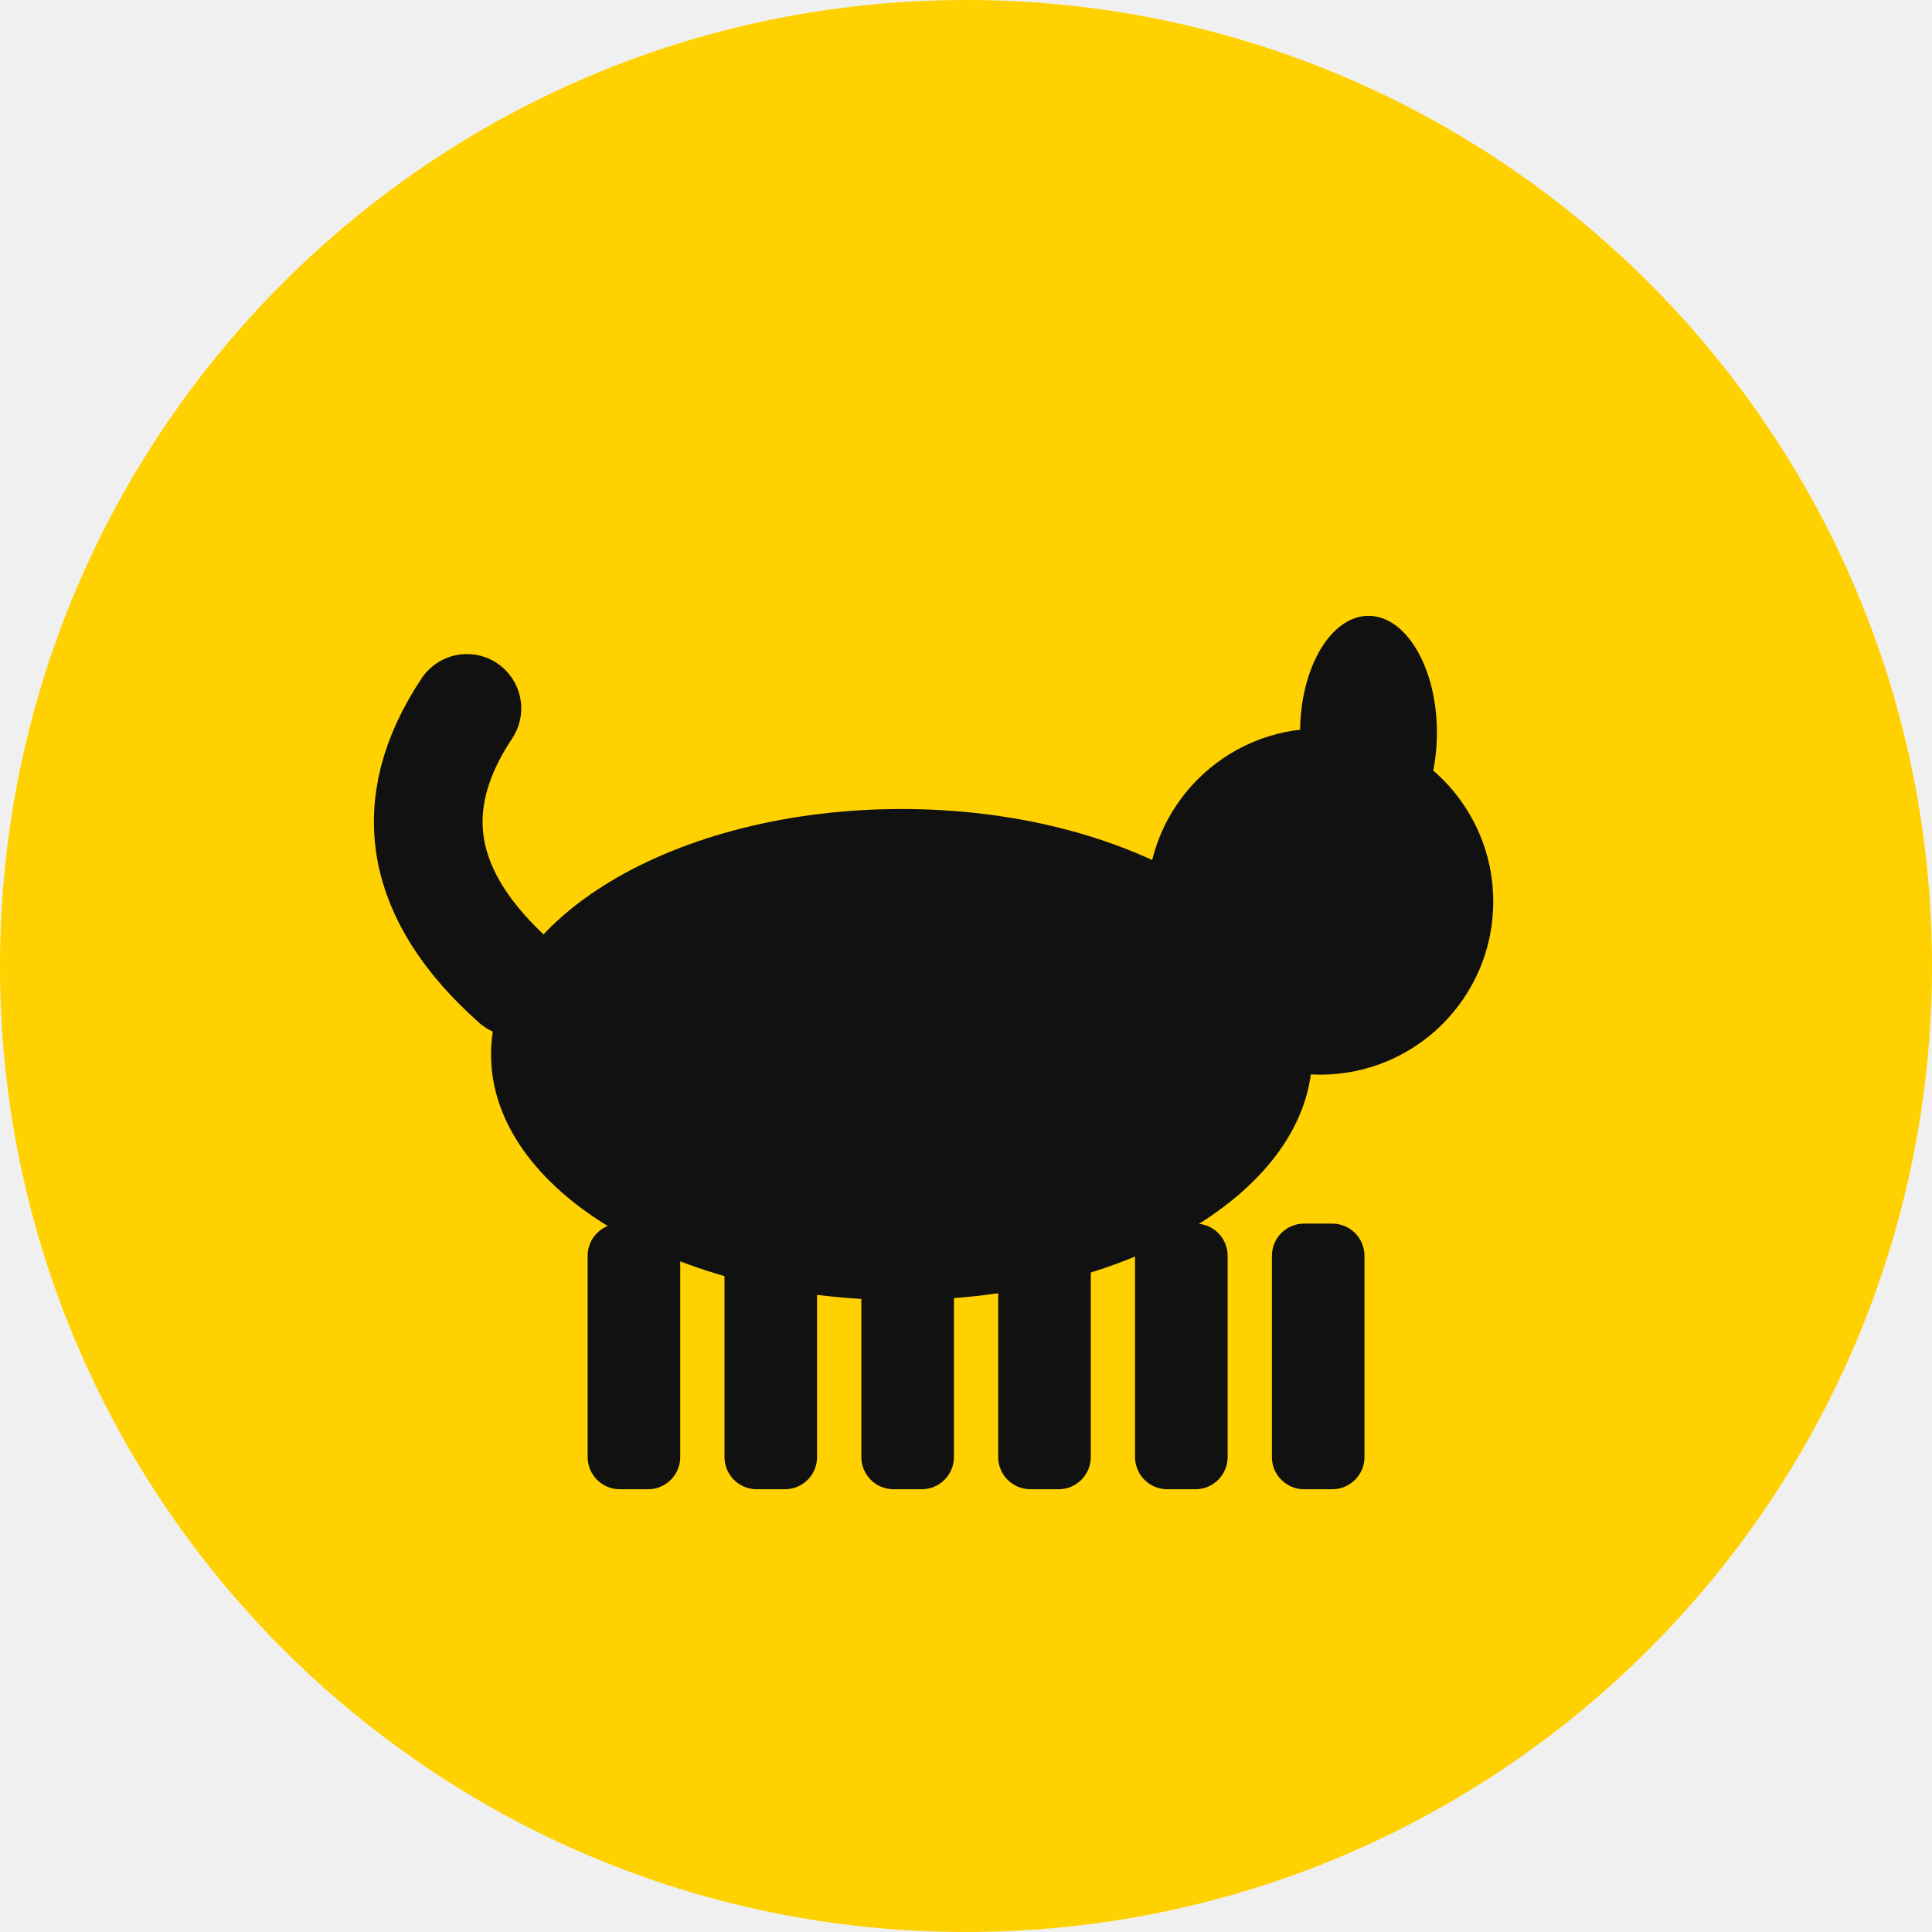
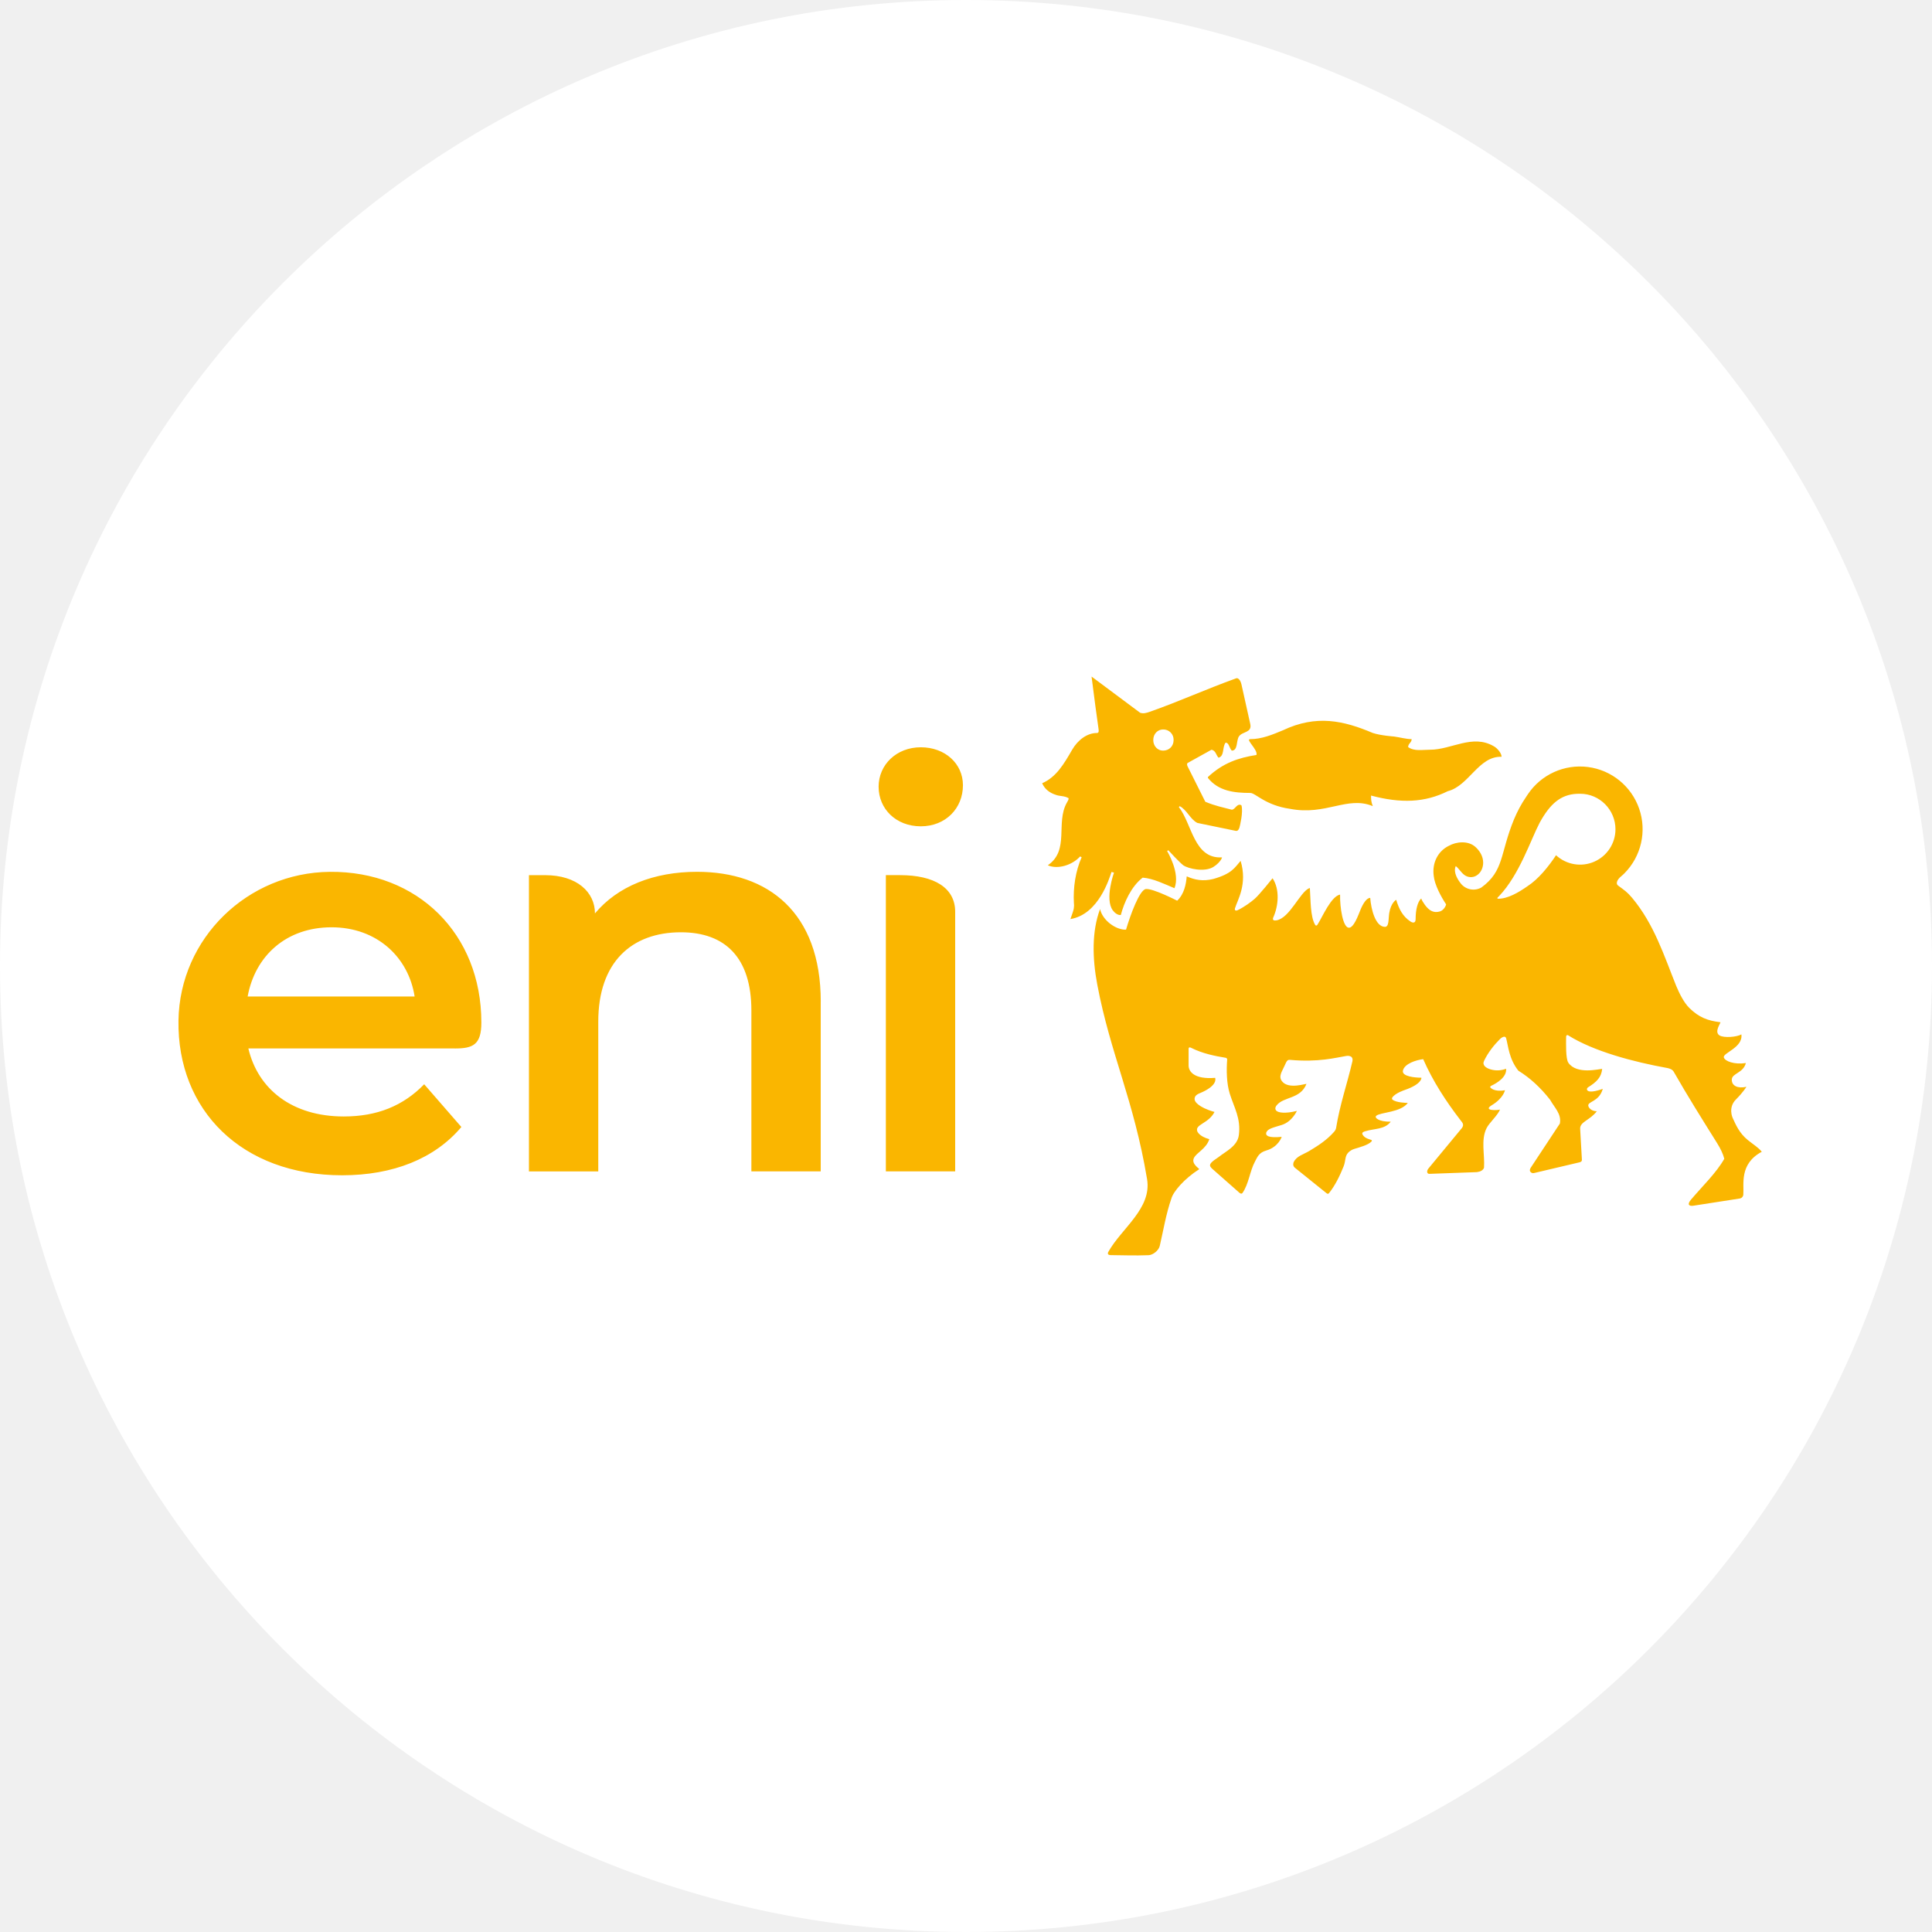
- <svg class="pin-mark" viewBox="0 0 24 24" width="22" height="22" aria-hidden="true">
-   <circle cx="12" cy="12" r="12" fill="#FFD100" />
-   <ellipse cx="11.2" cy="13.1" rx="5.1" ry="3.05" fill="#111" />
-   <circle cx="16.4" cy="11.2" r="2.15" fill="#111" />
-   <ellipse cx="17" cy="9.1" rx="0.85" ry="1.45" fill="#111" />
-   <path d="M6.4 12.2q-1.8-1.6-.6-3.4" fill="none" stroke="#111" stroke-width="1.35" stroke-linecap="round" />
-   <rect x="7.3" y="15.2" width="1.15" height="3.3" rx="0.4" fill="#111" />
-   <rect x="9" y="15.2" width="1.15" height="3.3" rx="0.4" fill="#111" />
-   <rect x="10.7" y="15.2" width="1.15" height="3.3" rx="0.4" fill="#111" />
-   <rect x="12.4" y="15.2" width="1.15" height="3.3" rx="0.4" fill="#111" />
-   <rect x="14.1" y="15.2" width="1.15" height="3.3" rx="0.4" fill="#111" />
-   <rect x="15.8" y="15.2" width="1.15" height="3.3" rx="0.4" fill="#111" />
+ <svg xmlns="http://www.w3.org/2000/svg" class="pin-mark" viewBox="0 0 24 24" width="22" height="22" aria-hidden="true">
+   <circle cx="12" cy="12" r="12" fill="#fff" />
+   <svg x="2.0" y="2.0" width="20.0" height="20.0" viewBox="0 0 89 32" preserveAspectRatio="xMidYMid meet">
+     <g clip-path="url(#eni-ki5pig3zda)" fill="#FAB600">
+       <path d="M16.25 20.558H4.829c.533 2.255 2.422 3.76 5.274 3.76 1.84 0 3.281-.583 4.446-1.78l2.055 2.362c-1.472 1.748-3.772 2.669-6.593 2.669-5.547 0-9.12-3.602-9.045-8.557.07-4.55 3.822-8.178 8.373-8.217 4.83-.043 8.37 3.412 8.37 8.331 0 1.225-.461 1.433-1.46 1.433v-.001zM4.79 17.685h9.23c-.334-2.16-2.076-3.825-4.591-3.825S5.2 15.445 4.79 17.685zm31.679.284v9.384h-3.833V18.46c0-2.913-1.441-4.324-3.895-4.324-2.73 0-4.569 1.657-4.569 4.938v8.28H20.34V10.978h.89c1.775 0 2.759.947 2.759 2.115 1.257-1.503 3.25-2.3 5.643-2.3 3.925 0 6.839 2.239 6.839 7.176h-.001zm3.2-11.876c0-1.224.992-2.184 2.332-2.184 1.34 0 2.33.903 2.33 2.097 0 1.282-.961 2.272-2.33 2.272-1.37 0-2.331-.962-2.331-2.185zm.4 4.884h.782c1.899 0 3.051.704 3.051 2.025v14.351H40.07V10.977zM74.107 4.435c-1.266-.05-1.804 1.606-2.973 1.901-1.269.632-2.584.683-4.243.242 0 .195 0 .341.096.585-1.413-.585-2.582.536-4.58.148-1.366-.195-1.902-.878-2.194-.878-.877 0-1.756-.097-2.34-.83v-.048c.83-.781 1.707-1.071 2.682-1.22.095-.292-.635-.876-.342-.876.634 0 1.218-.244 1.804-.488 1.852-.879 3.362-.535 4.971.148.44.145 1.173.195 1.173.195.338.048.683.145.974.145 0 .194-.194.244-.194.439.338.244.778.146 1.218.146 1.17 0 2.34-.877 3.511-.195.194.099.438.39.438.587m-17.355.339s-.073.048 0 .196l.976 1.95c.584.243.925.293 1.461.439.195 0 .294-.39.537-.242.108.375-.09 1.15-.108 1.217 0 0-.056.226-.199.196l-2.13-.44c-.39-.193-.585-.731-.976-.926l-.048.05c.73.926.829 2.876 2.388 2.78-.049.194-.314.432-.487.534-.486.292-1.365.1-1.656-.096-.245-.197-.733-.731-.733-.731l-.097-.103-.063.048s.747 1.224.405 2.052c-.584-.243-1.17-.537-1.756-.584-.632.486-1.024 1.367-1.209 2.067-.171.018-.345-.124-.447-.264-.452-.63.07-2.08.07-2.08l-.137-.036c-.12.343-.707 2.347-2.272 2.604.054-.141.145-.422.145-.422.086-.254.048-.456.048-.456-.048-.864.087-1.762.428-2.541l-.084-.043c-.44.488-1.25.73-1.787.488 1.218-.83.42-2.341 1.054-3.463.049-.095.098-.146.098-.244-.244-.146-.49-.096-.732-.195-.293-.096-.586-.29-.731-.633.78-.34 1.198-1.058 1.657-1.852.316-.544.83-.925 1.366-.925.09 0 .115-.068.097-.195-.097-.683-.245-1.757-.39-2.925l2.68 1.998c.193.072.39 0 .536-.05 1.658-.582 3.024-1.217 4.777-1.851.096-.04.236.08.294.34l.488 2.195c.098.488-.438.39-.633.683-.149.244-.05.779-.39.779-.147-.145-.147-.44-.342-.44-.196.245-.048.732-.39.832-.146-.15-.146-.392-.39-.441l-1.316.73m-.779-1.267a.563.563 0 0 0-.586-.583c-.294 0-.538.243-.538.583 0 .34.244.586.538.586.341 0 .586-.244.586-.586zm2.96 17.685c-.042.57-.033 1.292.144 1.862.249.795.62 1.356.504 2.288-.078.62-.725.901-1.115 1.215-.163.13-.593.344-.45.546 0 0 .027.048.084.098l1.504 1.327c.116.103.171.026.171.026.352-.493.411-1.22.698-1.748.12-.22.201-.488.621-.607.68-.194.855-.756.855-.756-.746.073-.898-.066-.855-.234.075-.217.38-.275.854-.422.576-.178.84-.778.84-.778-.636.162-1.038.105-1.146-.02-.113-.13.024-.283.024-.283.384-.498 1.314-.336 1.65-1.186.016-.044-.988.324-1.349-.148-.21-.276-.01-.52.142-.864.12-.271.157-.333.3-.32 1.572.141 2.517-.119 3.098-.214 0 0 .425-.087.35.295-.286 1.236-.698 2.406-.9 3.679 0 0-.012.104-.104.208-.418.476-.905.782-1.374 1.064-.343.206-.707.28-.87.627 0 0-.081.183.066.302l1.755 1.412c.087.072.139-.012.139-.012.338-.42.604-.978.8-1.468.127-.317.063-.567.257-.764 0 0 .112-.138.338-.207.271-.084.772-.212.948-.411.13-.147-.318-.058-.498-.392-.068-.128.157-.174.157-.174.502-.155 1.07-.088 1.405-.528-.666.01-.918-.223-.802-.325.225-.2 1.358-.18 1.747-.714-.081 0-.626-.01-.838-.172-.074-.055-.019-.127-.019-.127.158-.242.685-.413.685-.413.975-.337.922-.68.922-.68-.343 0-1.1-.066-1.02-.397.092-.382.728-.581 1.119-.629.534 1.219 1.262 2.337 2.087 3.407.061.08.198.209.054.4l-1.852 2.24c-.091.105-.107.294.05.294l2.634-.096c.185-.025.34-.098.39-.244.049-.731-.187-1.536.145-2.194.147-.291.616-.703.739-1.022-.123.052-.978.078-.455-.238.648-.39.729-.829.729-.829-.255.048-.6.047-.79-.13-.075-.071.033-.117.033-.117.321-.15.867-.486.819-.94a1.334 1.334 0 0 1-.822.045c-.305-.08-.507-.248-.398-.476.217-.458.542-.87.882-1.211.137-.128.3-.193.342-.04.113.402.153 1.14.675 1.79.633.39 1.22.923 1.755 1.609.244.438.636.777.539 1.312l-1.609 2.439s-.091.132-.026.22c.06.082.145.092.203.078l2.502-.59s.082-.014.123-.06c.025-.03.025-.084.025-.084l-.098-1.729c0-.378.545-.456.924-.957-.224.012-.437-.133-.472-.29-.057-.257.598-.216.8-.944-.38.136-.797.223-.868.056-.037-.086.055-.142.055-.142.472-.295.733-.55.78-1.018-.184.005-1.41.328-1.87-.34-.153-.223-.126-1.068-.124-1.427 0 0-.004-.128.098-.098 1.413.892 3.602 1.474 5.502 1.818 0 0 .255.04.343.195.78 1.365 1.559 2.606 2.398 3.947.197.314.334.602.403.874-.44.78-1.217 1.52-1.843 2.261-.242.287-.082.364.129.334l2.568-.399s.163-.016.197-.198c.05-.58-.237-1.712 1.022-2.386-.197-.244-.448-.385-.773-.648-.47-.382-.66-.837-.842-1.234 0 0-.26-.564.185-1.008.405-.405.58-.7.58-.7-.488.107-.82-.058-.808-.405.013-.347.626-.347.779-.909-.633.095-1.158-.099-1.219-.31-.072-.25 1.069-.542.97-1.274-.244.146-.97.208-1.21.056-.324-.205.107-.723.045-.729-.699-.084-1.18-.267-1.706-.782-.31-.303-.555-.806-.73-1.22-.685-1.705-1.22-3.41-2.439-4.873-.291-.34-.388-.391-.78-.683-.126-.096-.075-.307.187-.52.058-.046.116-.101.172-.158a3.465 3.465 0 1 0-5.346-4.36l-.096.145c-.266.388-.489.81-.668 1.239-.78 1.9-.537 2.84-1.803 3.766a.894.894 0 0 1-1.125-.208c-.193-.243-.437-.636-.292-.976.148.098.298.36.48.491a.598.598 0 0 0 .643.046c.263-.145.394-.436.394-.728 0-.355-.197-.666-.442-.88-.39-.34-1.027-.292-1.464-.047-.585.29-.926.923-.828 1.655.047.489.407 1.162.685 1.576-.027.149-.177.341-.334.39-.355.11-.6-.043-.831-.349-.084-.113-.192-.289-.211-.365-.202.187-.311.627-.309 1.142 0 .238-.163.214-.287.13-.421-.28-.63-.674-.787-1.2 0 0-.288.154-.383.727-.055.331 0 .777-.245.771-.52-.015-.76-.968-.808-1.602-.193 0-.389.293-.539.658-.123.302-.376 1.018-.652.99-.32-.031-.489-1.113-.475-1.832-.503.102-.97 1.227-1.242 1.653-.085.133-.143.008-.143.008-.263-.448-.24-1.378-.284-2.006-.002-.025-.048-.003-.048-.003-.517.237-1.063 1.644-1.8 1.774-.294.053-.168-.18-.168-.18.269-.607.369-1.52-.047-2.147 0 0-.726.908-.986 1.134-.204.177-.58.458-.945.63-.099.047-.133.007-.143-.007-.025-.038-.003-.101-.003-.101.139-.455.699-1.329.311-2.618-.34.39-.484.707-1.506 1-.588.147-1.038.05-1.474-.144-.036.433-.137.978-.527 1.346 0 0-1.346-.693-1.736-.644-.344.049-.848 1.418-1.092 2.245-.583.02-1.311-.539-1.434-1.14-.464 1.233-.431 2.724-.153 4.19.727 3.829 2.018 6.36 2.75 10.738.272 1.63-1.41 2.712-2.145 4.031 0 0-.098.17.132.172.697.005 1.304.035 2.106.004.218-.01.548-.245.61-.517.189-.812.349-1.783.64-2.61.103-.383.712-1.1 1.537-1.624.042-.027-.452-.283-.292-.617.149-.31.676-.504.854-1.045-.574-.153-.666-.437-.666-.437-.14-.385.624-.421.953-1.068-.93-.262-1.07-.598-1.07-.598s-.16-.27.237-.43c1.072-.438.865-.857.865-.857-1.141.093-1.47-.34-1.465-.693v-.914c0-.136.147-.05.147-.05.625.314 1.303.45 1.914.55 0 0 .082.013.073.122l-.002-.005zM73.903 12.2c.037-.039.063-.062.063-.062 1.12-1.17 1.754-3.12 2.24-4.047.584-1.07 1.172-1.56 2.047-1.609.046-.003.146-.006.193-.004 1.08 0 1.956.884 1.956 1.964a1.956 1.956 0 0 1-3.284 1.435c-.425.636-.97 1.321-1.594 1.722-.489.343-1.074.683-1.608.683-.06-.002-.047-.05-.013-.085" />
+     </g>
+     <defs>
+       <clipPath id="eni-ki5pig3zda">
+         <path fill="#fff" transform="translate(.965)" d="M0 0h87.526v32H0z" />
+       </clipPath>
+     </defs>
+   </svg>
</svg>
